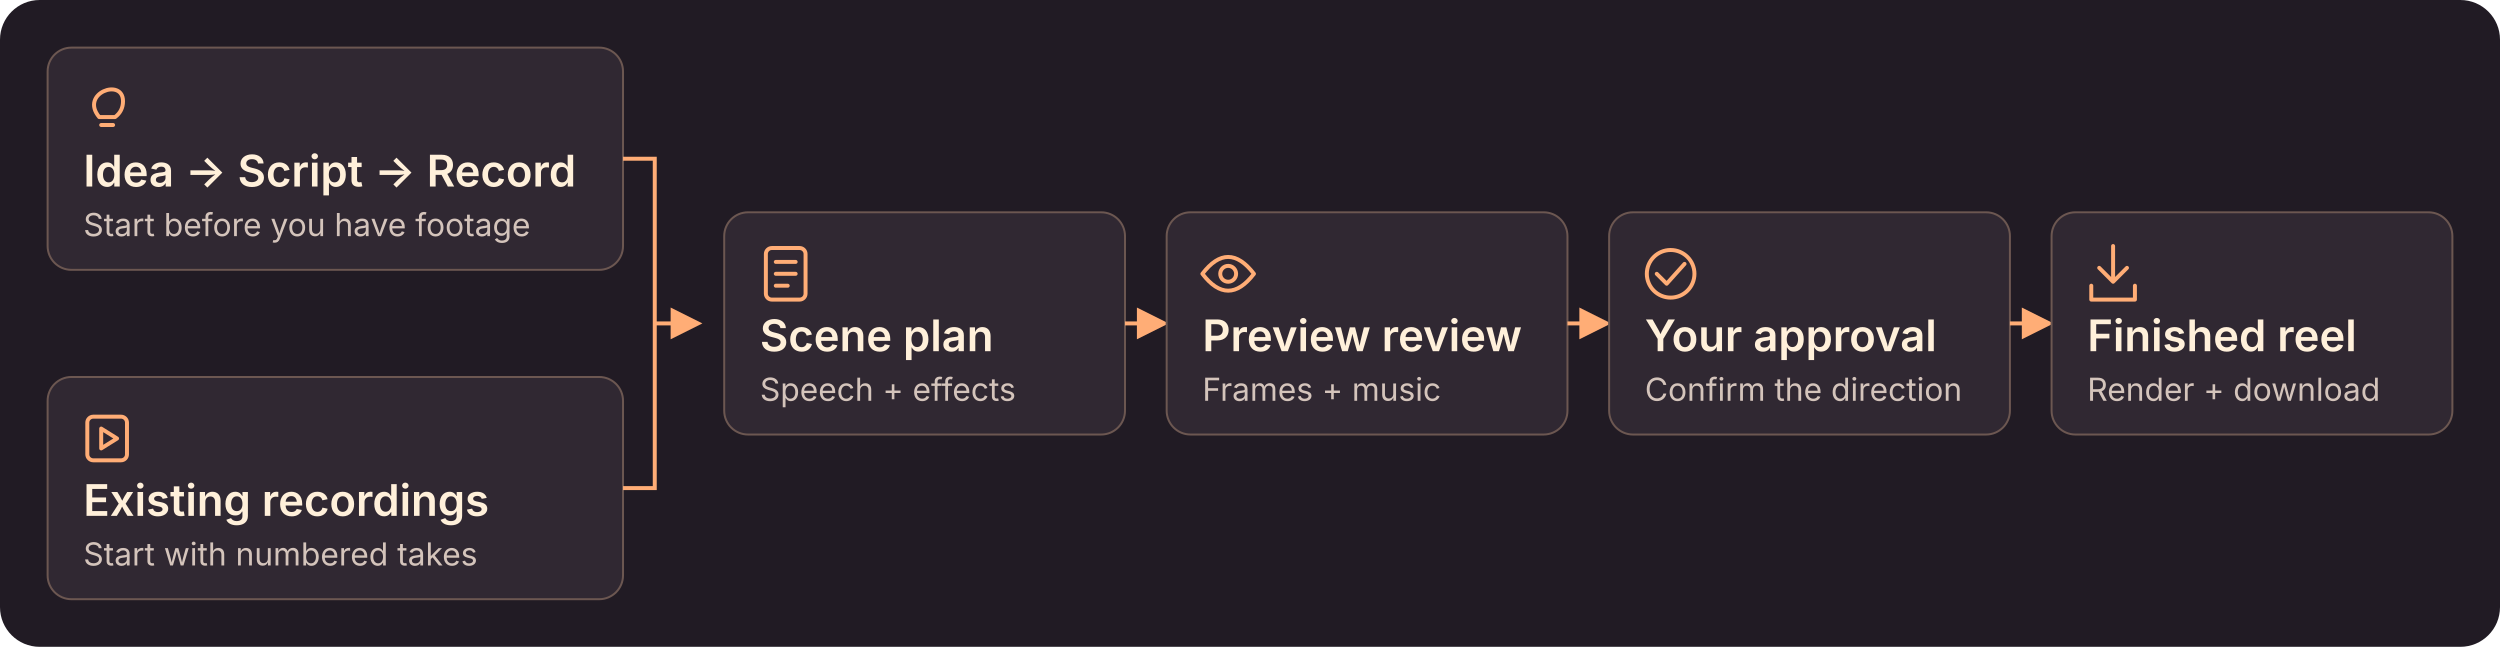
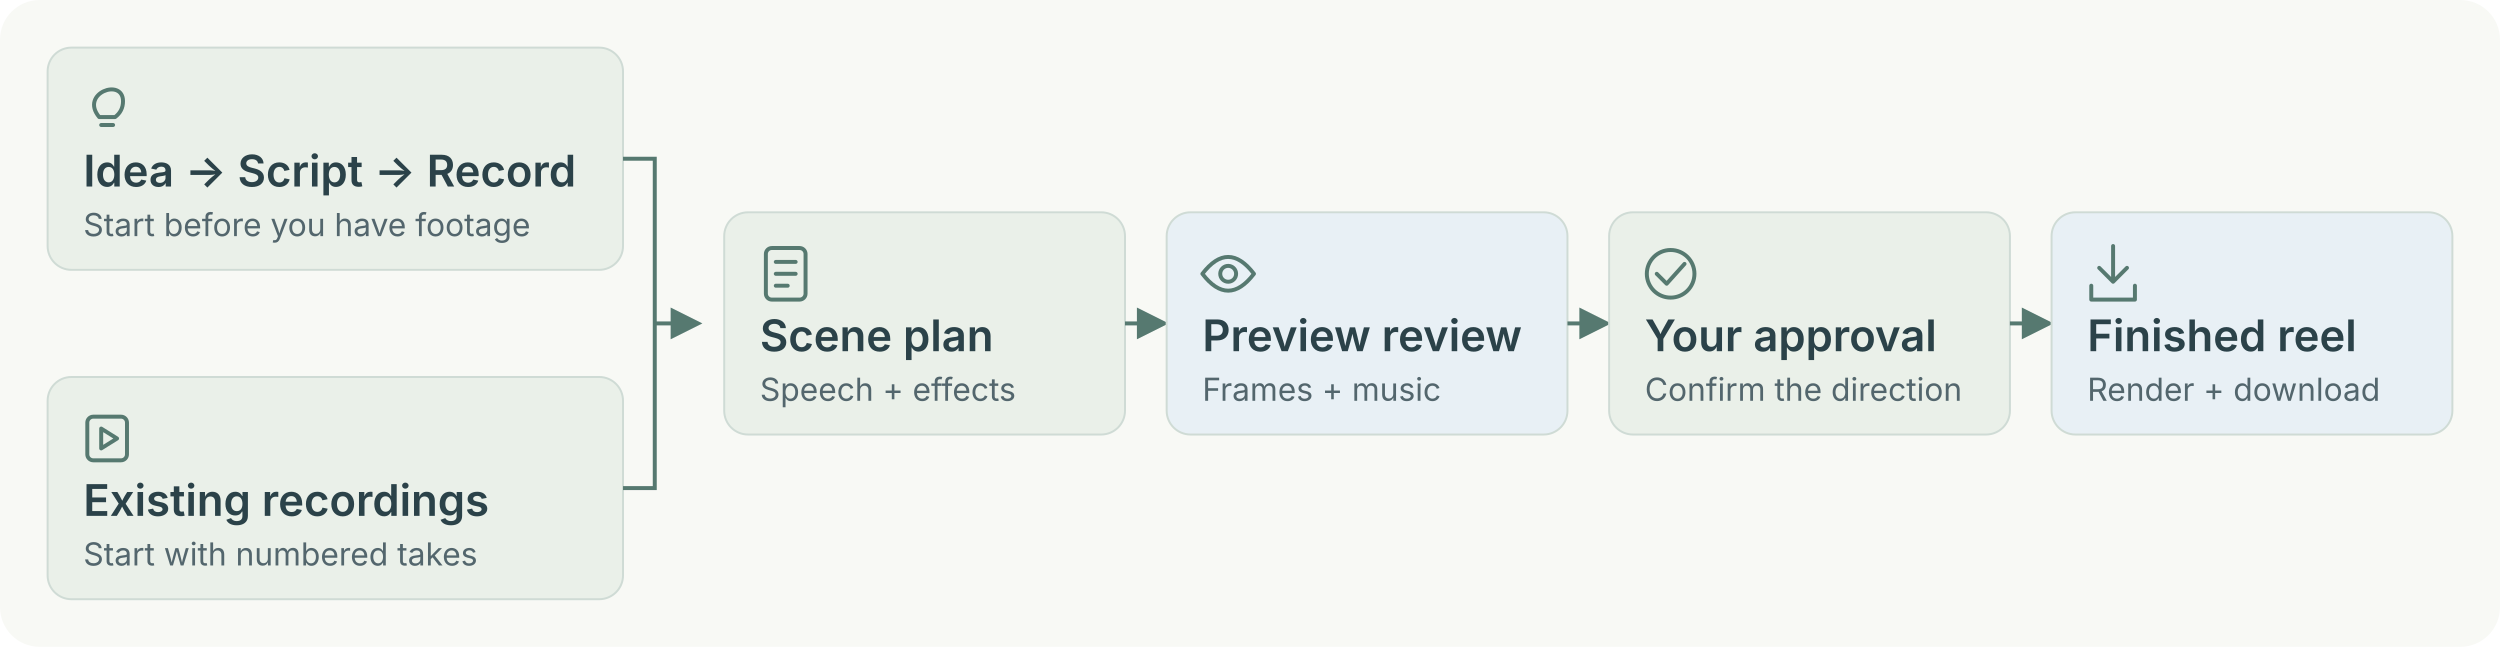
<svg xmlns="http://www.w3.org/2000/svg" width="1260" height="326" viewBox="0 0 1260 326" role="img">
-   <rect width="100%" height="100%" rx="20" fill="#211b24" />
+   <rect width="100%" height="100%" rx="20" fill="#f8f9f5" />
  <defs>
    <marker id="arrow" markerWidth="8" markerHeight="8" refX="6" refY="4" orient="auto">
-       <path d="M0 0L8 4L0 8" fill="#ffad76" />
+       <path d="M0 0L8 4L0 8" fill="#567970" />
    </marker>
  </defs>
  <g font-family="Inter,Arial,sans-serif">
-     <rect x="24" y="24" width="290" height="112" rx="12" fill="#302832" stroke="#6c5751" />
-     <g transform="translate(42 41)" fill="none" stroke="#ffad76" stroke-width="2" stroke-linejoin="round" stroke-linecap="round">
+     <rect x="24" y="24" width="290" height="112" rx="12" fill="#eaf0e9" stroke="#cfdbd5" />
+     <g transform="translate(42 41)" fill="none" stroke="#567970" stroke-width="2" stroke-linejoin="round" stroke-linecap="round">
      <path d="M8 18C-2 6 20-2 20 10Q20 15 16 18M8 18H16M9 22H15" />
    </g>
-     <text x="42" y="94" font-size="22" fill="#fff0da" font-weight="600">Idea → Script → Record</text>
-     <text x="42" y="119" font-size="16" fill="#d4c4bb" font-weight="400">Start before you have footage</text>
-     <rect x="24" y="190" width="290" height="112" rx="12" fill="#302832" stroke="#6c5751" />
-     <g transform="translate(42 207)" fill="none" stroke="#ffad76" stroke-width="2" stroke-linejoin="round" stroke-linecap="round">
+     <text x="42" y="94" font-size="22" fill="#2b4249" font-weight="600">Idea → Script → Record</text>
+     <text x="42" y="119" font-size="16" fill="#53666d" font-weight="400">Start before you have footage</text>
+     <rect x="24" y="190" width="290" height="112" rx="12" fill="#eaf0e9" stroke="#cfdbd5" />
+     <g transform="translate(42 207)" fill="none" stroke="#567970" stroke-width="2" stroke-linejoin="round" stroke-linecap="round">
      <rect x="2" y="3" width="20" height="22" rx="3" />
      <path d="M9 9L17 14L9 19Z" />
    </g>
-     <text x="42" y="260" font-size="22" fill="#fff0da" font-weight="600">Existing recordings</text>
-     <text x="42" y="285" font-size="16" fill="#d4c4bb" font-weight="400">Start with numbered takes</text>
-     <path d="M314 80H330V163M314 246H330V163H350" fill="none" stroke="#ffad76" stroke-width="2" marker-end="url(#arrow)" />
-     <rect x="365" y="107" width="202" height="112" rx="12" fill="#302832" stroke="#6c5751" />
-     <g transform="translate(383 124)" fill="none" stroke="#ffad76" stroke-width="2" stroke-linejoin="round" stroke-linecap="round">
+     <text x="42" y="260" font-size="22" fill="#2b4249" font-weight="600">Existing recordings</text>
+     <text x="42" y="285" font-size="16" fill="#53666d" font-weight="400">Start with numbered takes</text>
+     <path d="M314 80H330V163M314 246H330V163H350" fill="none" stroke="#567970" stroke-width="2" marker-end="url(#arrow)" />
+     <rect x="365" y="107" width="202" height="112" rx="12" fill="#eaf0e9" stroke="#cfdbd5" />
+     <g transform="translate(383 124)" fill="none" stroke="#567970" stroke-width="2" stroke-linejoin="round" stroke-linecap="round">
      <rect x="3" y="1" width="20" height="26" rx="3" />
      <path d="M8 8H18M8 14H18M8 20H14" />
    </g>
-     <text x="383" y="177" font-size="22" fill="#fff0da" font-weight="600">Scene plan</text>
-     <text x="383" y="202" font-size="16" fill="#d4c4bb" font-weight="400">Speech + effects</text>
-     <path d="M567 163H585" fill="none" stroke="#ffad76" stroke-width="2" marker-end="url(#arrow)" />
-     <rect x="588" y="107" width="202" height="112" rx="12" fill="#302832" stroke="#6c5751" />
-     <g transform="translate(606 124)" fill="none" stroke="#ffad76" stroke-width="2" stroke-linejoin="round" stroke-linecap="round">
+     <text x="383" y="177" font-size="22" fill="#2b4249" font-weight="600">Scene plan</text>
+     <text x="383" y="202" font-size="16" fill="#53666d" font-weight="400">Speech + effects</text>
+     <path d="M567 163H585" fill="none" stroke="#567970" stroke-width="2" marker-end="url(#arrow)" />
+     <rect x="588" y="107" width="202" height="112" rx="12" fill="#e8f0f5" stroke="#cfdbd5" />
+     <g transform="translate(606 124)" fill="none" stroke="#567970" stroke-width="2" stroke-linejoin="round" stroke-linecap="round">
      <path d="M0 14Q13-3 26 14Q13 31 0 14Z" />
      <circle cx="13" cy="14" r="4" />
    </g>
-     <text x="606" y="177" font-size="22" fill="#fff0da" font-weight="600">Preview review</text>
-     <text x="606" y="202" font-size="16" fill="#d4c4bb" font-weight="400">Frames + music</text>
-     <path d="M790 163H808" fill="none" stroke="#ffad76" stroke-width="2" marker-end="url(#arrow)" />
-     <rect x="811" y="107" width="202" height="112" rx="12" fill="#302832" stroke="#6c5751" />
-     <g transform="translate(829 124)" fill="none" stroke="#ffad76" stroke-width="2" stroke-linejoin="round" stroke-linecap="round">
+     <text x="606" y="177" font-size="22" fill="#2b4249" font-weight="600">Preview review</text>
+     <text x="606" y="202" font-size="16" fill="#53666d" font-weight="400">Frames + music</text>
+     <path d="M790 163H808" fill="none" stroke="#567970" stroke-width="2" marker-end="url(#arrow)" />
+     <rect x="811" y="107" width="202" height="112" rx="12" fill="#eaf0e9" stroke="#cfdbd5" />
+     <g transform="translate(829 124)" fill="none" stroke="#567970" stroke-width="2" stroke-linejoin="round" stroke-linecap="round">
      <circle cx="13" cy="14" r="12" />
      <path d="M6 14L11 19L20 9" />
    </g>
-     <text x="829" y="177" font-size="22" fill="#fff0da" font-weight="600">Your approval</text>
-     <text x="829" y="202" font-size="16" fill="#d4c4bb" font-weight="400">Confirm the direction</text>
-     <path d="M1013 163H1031" fill="none" stroke="#ffad76" stroke-width="2" marker-end="url(#arrow)" />
-     <rect x="1034" y="107" width="202" height="112" rx="12" fill="#302832" stroke="#6c5751" />
-     <g transform="translate(1052 124)" fill="none" stroke="#ffad76" stroke-width="2" stroke-linejoin="round" stroke-linecap="round">
+     <text x="829" y="177" font-size="22" fill="#2b4249" font-weight="600">Your approval</text>
+     <text x="829" y="202" font-size="16" fill="#53666d" font-weight="400">Confirm the direction</text>
+     <path d="M1013 163H1031" fill="none" stroke="#567970" stroke-width="2" marker-end="url(#arrow)" />
+     <rect x="1034" y="107" width="202" height="112" rx="12" fill="#e8f0f5" stroke="#cfdbd5" />
+     <g transform="translate(1052 124)" fill="none" stroke="#567970" stroke-width="2" stroke-linejoin="round" stroke-linecap="round">
      <path d="M13 0V18M6 11L13 18L20 11M2 20V27H24V20" />
    </g>
-     <text x="1052" y="177" font-size="22" fill="#fff0da" font-weight="600">Finished reel</text>
-     <text x="1052" y="202" font-size="16" fill="#d4c4bb" font-weight="400">Render + download</text>
+     <text x="1052" y="177" font-size="22" fill="#2b4249" font-weight="600">Finished reel</text>
+     <text x="1052" y="202" font-size="16" fill="#53666d" font-weight="400">Render + download</text>
  </g>
</svg>
